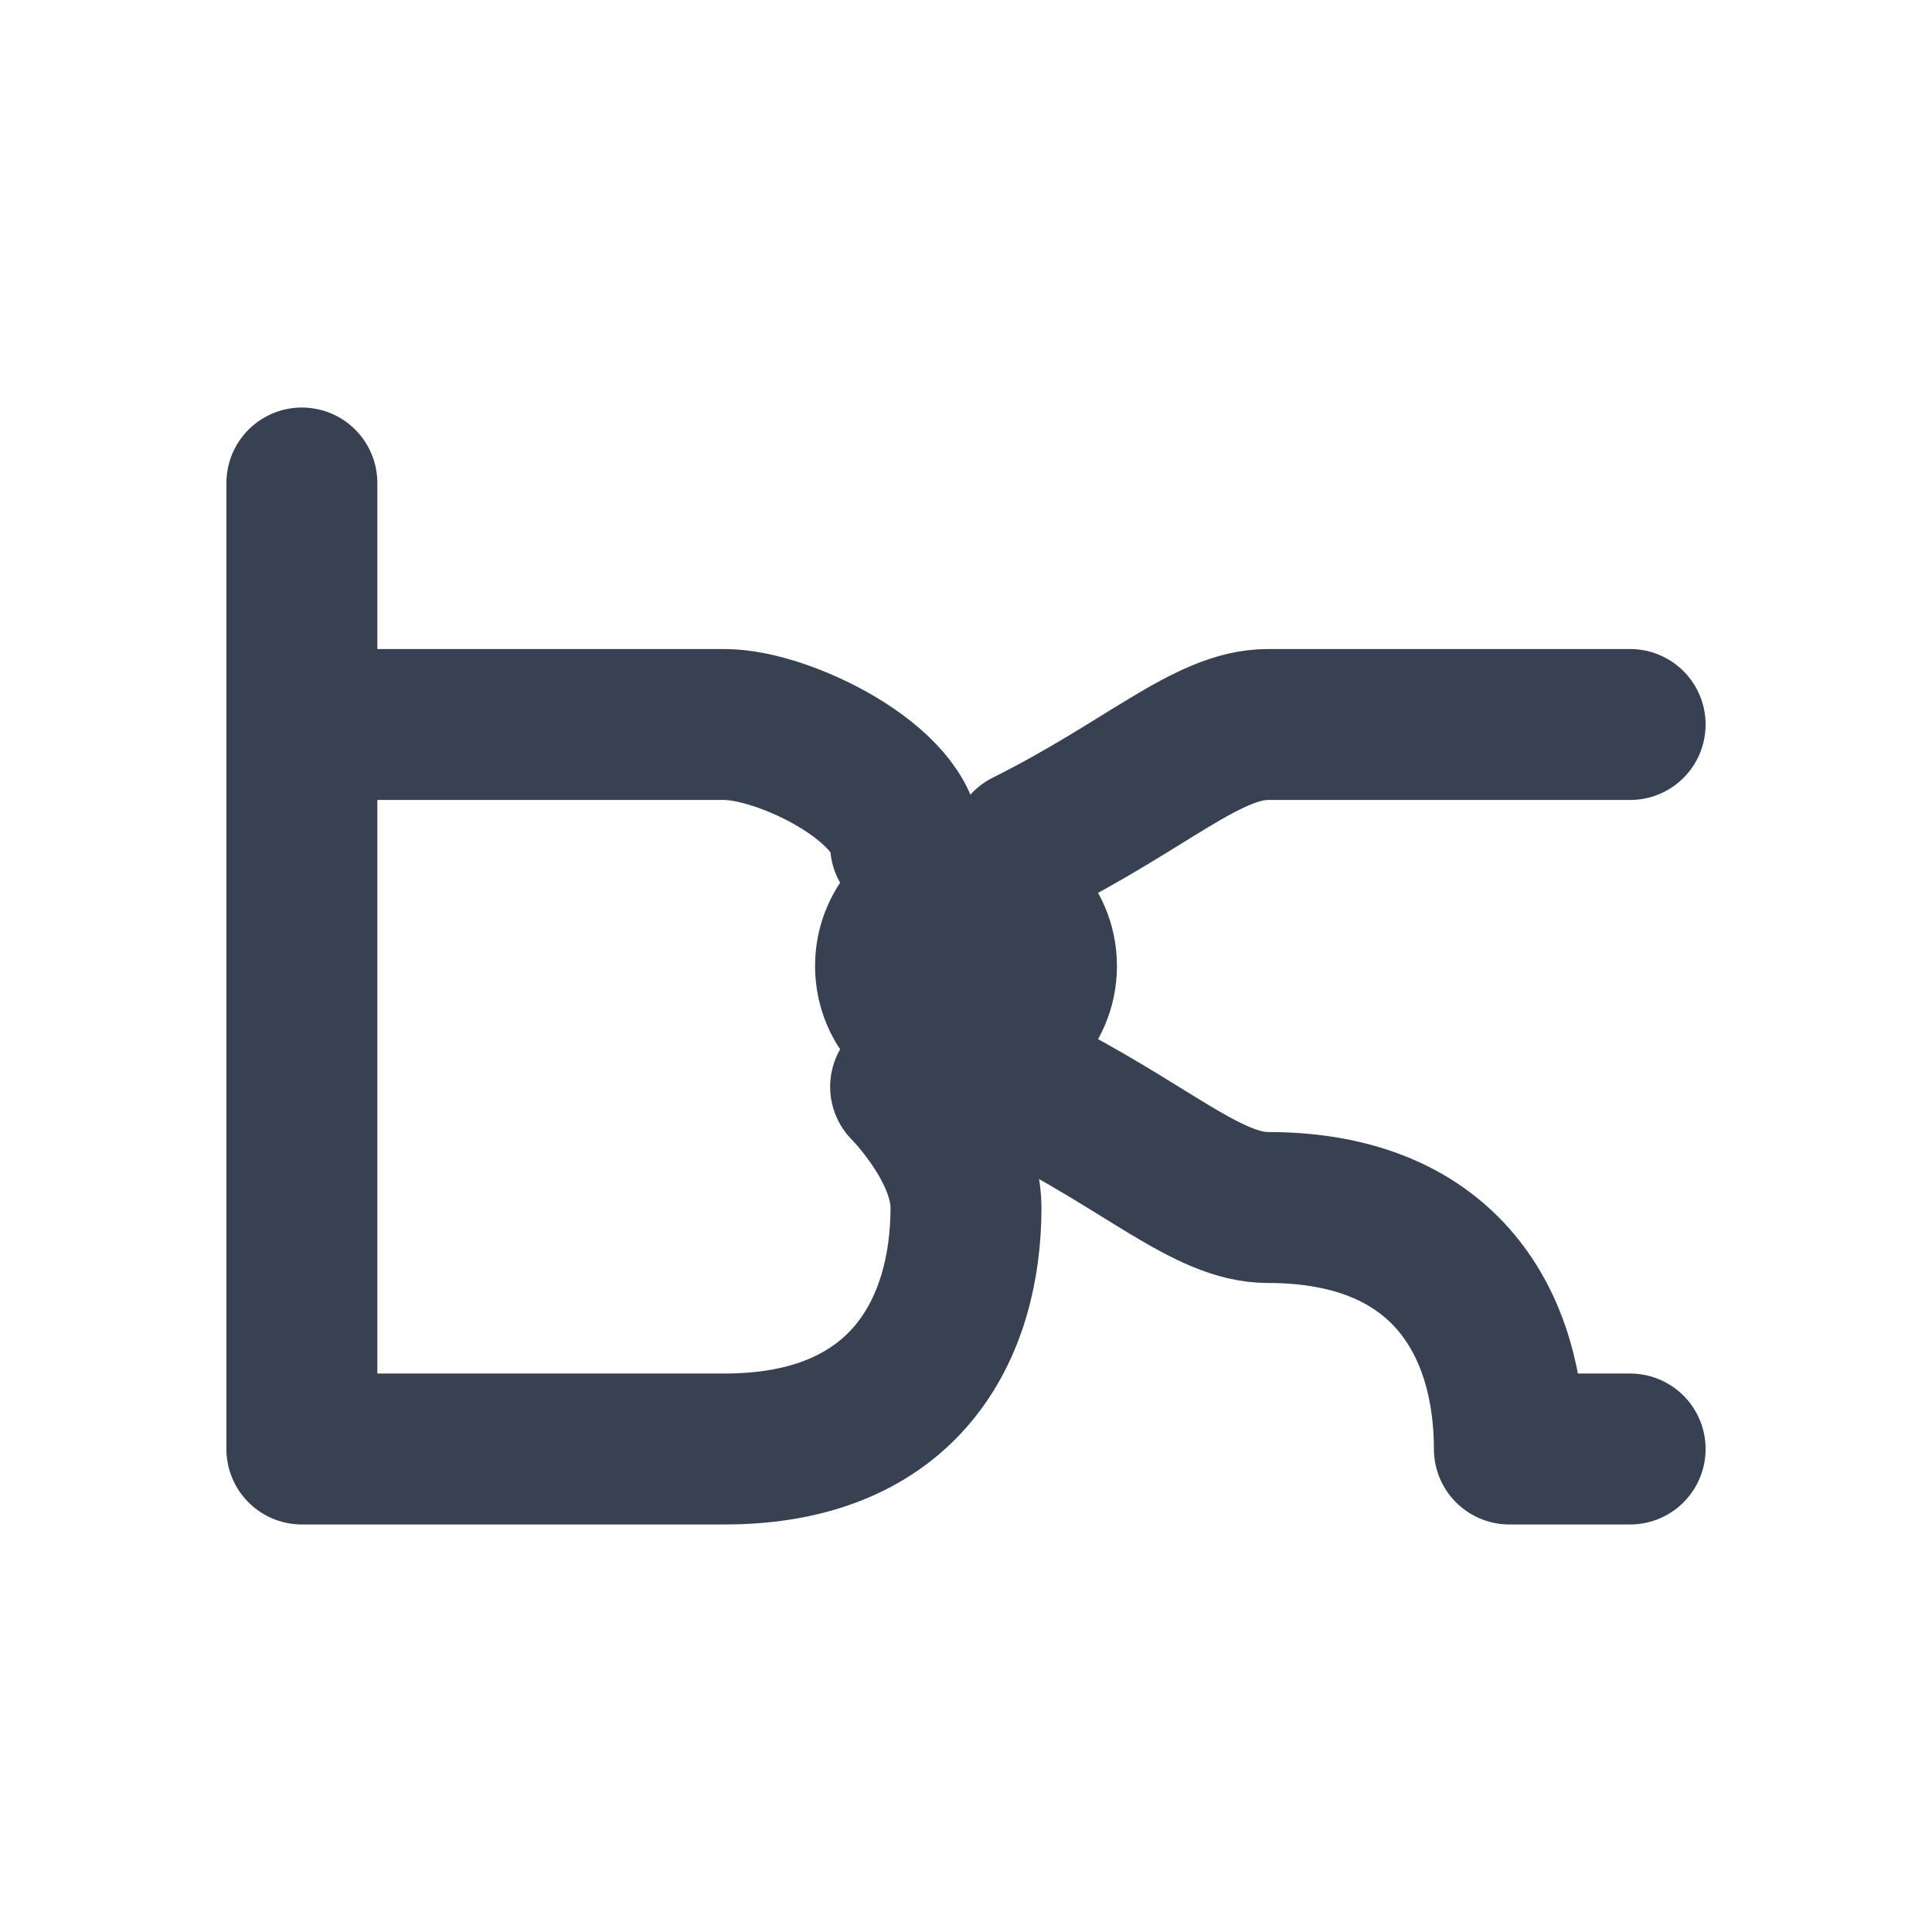
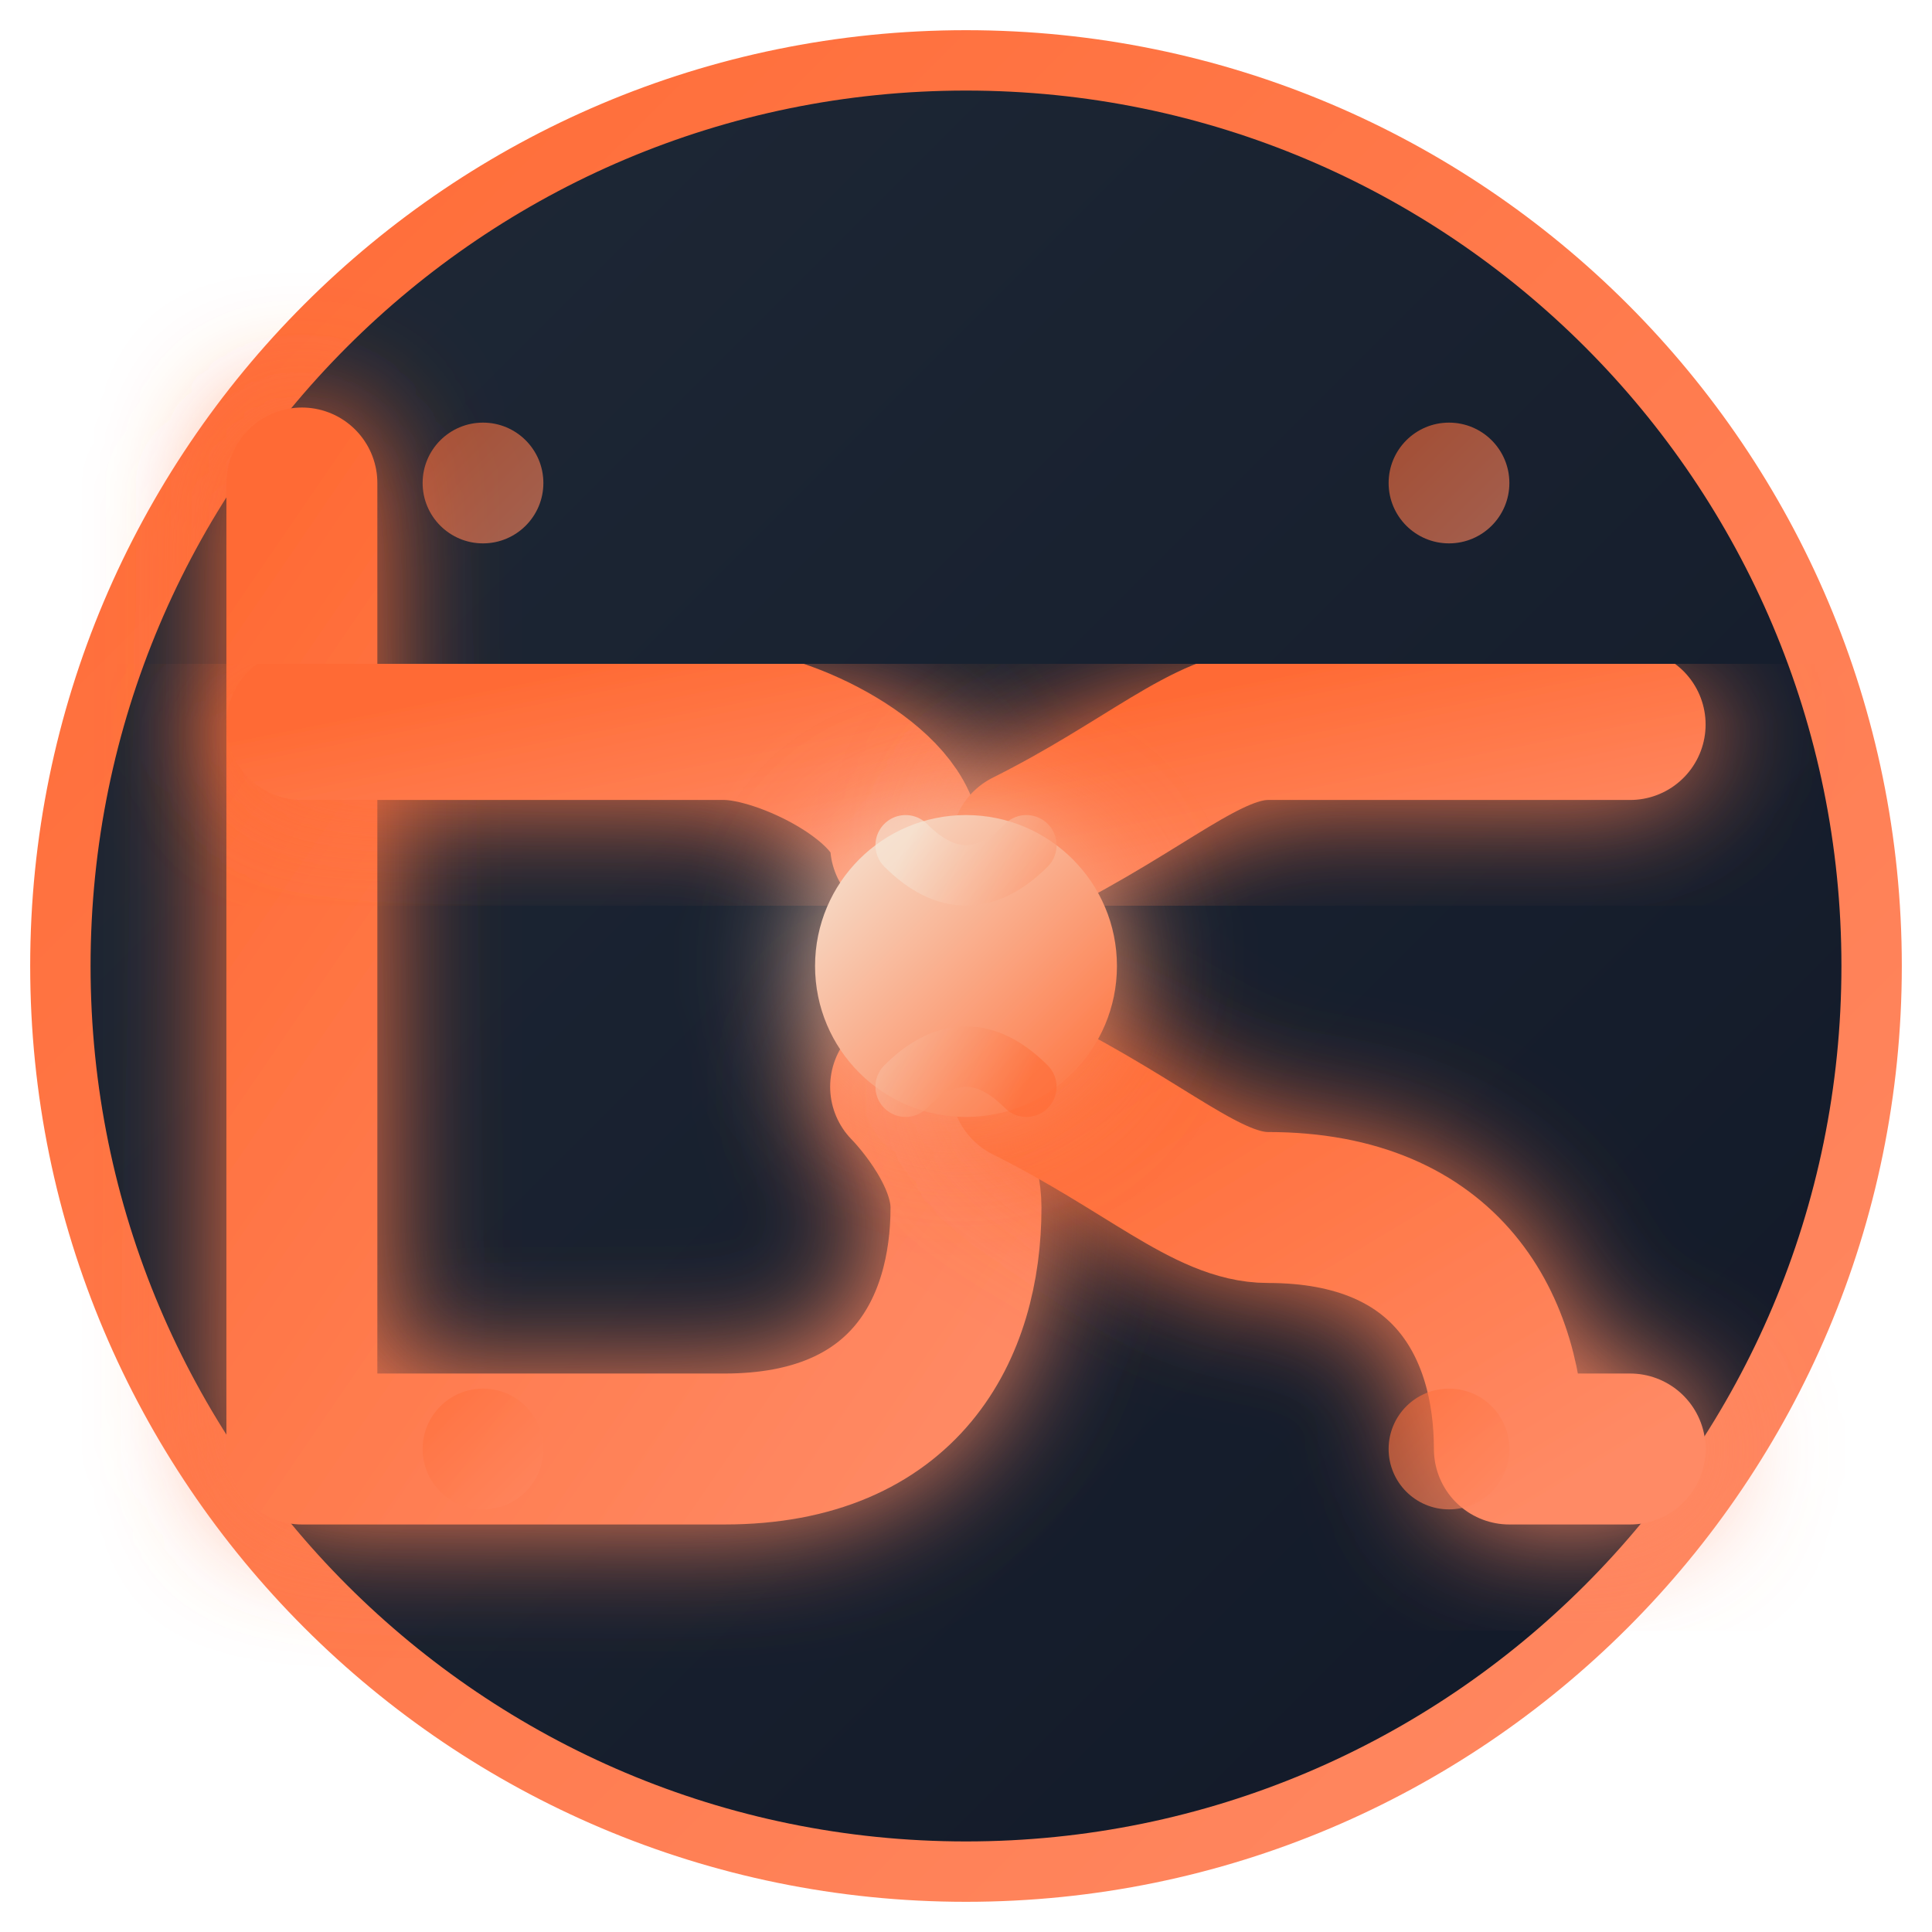
<svg xmlns="http://www.w3.org/2000/svg" width="32" height="32" viewBox="0 0 32 32" fill="none">
-   <path d="M5 8 L5 24 L12 24 C15 24 16 22 16 20 C16 19 15 18 15 18" stroke="#374151" stroke-width="2.5" stroke-linecap="round" stroke-linejoin="round" fill="none" />
-   <path d="M5 12 L12 12 C13 12 15 13 15 14" stroke="#374151" stroke-width="2.5" stroke-linecap="round" stroke-linejoin="round" fill="none" />
-   <path d="M17 14 C19 13 20 12 21 12 L27 12" stroke="#374151" stroke-width="2.5" stroke-linecap="round" stroke-linejoin="round" fill="none" />
-   <path d="M17 18 C19 19 20 20 21 20 C24 20 25 22 25 24 L27 24" stroke="#374151" stroke-width="2.5" stroke-linecap="round" stroke-linejoin="round" fill="none" />
-   <circle cx="16" cy="16" r="2.5" fill="#374151" />
-   <path d="M15 14 Q16 15 17 14 M15 18 Q16 17 17 18" stroke="#374151" stroke-width="0.8" fill="none" stroke-linecap="round" opacity="0.4" />
+   <defs>
+     <linearGradient id="bgGradient" x1="0%" y1="0%" x2="100%" y2="100%">
+       <stop offset="0%" style="stop-color:#1F2937;stop-opacity:1" />
+       <stop offset="100%" style="stop-color:#111827;stop-opacity:1" />
+     </linearGradient>
+     <linearGradient id="strokeGradient" x1="0%" y1="0%" x2="100%" y2="100%">
+       <stop offset="0%" style="stop-color:#FF6B35;stop-opacity:1" />
+       <stop offset="100%" style="stop-color:#FF8A65;stop-opacity:1" />
+     </linearGradient>
+     <linearGradient id="centerGradient" x1="0%" y1="0%" x2="100%" y2="100%">
+       <stop offset="0%" style="stop-color:#F5E9DA;stop-opacity:1" />
+       <stop offset="100%" style="stop-color:#FF6B35;stop-opacity:1" />
+     </linearGradient>
+     <filter id="glow" x="-50%" y="-50%" width="200%" height="200%">
+       <feGaussianBlur stdDeviation="1" result="coloredBlur" />
+       <feMerge>
+         <feMergeNode in="coloredBlur" />
+         <feMergeNode in="SourceGraphic" />
+       </feMerge>
+     </filter>
+   </defs>
+   <circle cx="16" cy="16" r="15" fill="url(#bgGradient)" stroke="url(#strokeGradient)" stroke-width="1" />
+   <path d="M5 8 L5 24 L12 24 C15 24 16 22 16 20 C16 19 15 18 15 18" stroke="url(#strokeGradient)" stroke-width="2.5" stroke-linecap="round" stroke-linejoin="round" fill="none" filter="url(#glow)" />
+   <path d="M5 12 L12 12 C13 12 15 13 15 14" stroke="url(#strokeGradient)" stroke-width="2.5" stroke-linecap="round" stroke-linejoin="round" fill="none" filter="url(#glow)" />
+   <path d="M17 14 C19 13 20 12 21 12 L27 12" stroke="url(#strokeGradient)" stroke-width="2.5" stroke-linecap="round" stroke-linejoin="round" fill="none" filter="url(#glow)" />
+   <path d="M17 18 C19 19 20 20 21 20 C24 20 25 22 25 24 L27 24" stroke="url(#strokeGradient)" stroke-width="2.5" stroke-linecap="round" stroke-linejoin="round" fill="none" filter="url(#glow)" />
+   <circle cx="16" cy="16" r="2.5" fill="url(#centerGradient)" filter="url(#glow)" />
+   <path d="M15 14 Q16 15 17 14 M15 18 Q16 17 17 18" stroke="url(#centerGradient)" stroke-width="1" fill="none" stroke-linecap="round" opacity="0.6" />
+   <circle cx="8" cy="8" r="1" fill="url(#strokeGradient)" opacity="0.6" />
+   <circle cx="24" cy="8" r="1" fill="url(#strokeGradient)" opacity="0.6" />
+   <circle cx="8" cy="24" r="1" fill="url(#strokeGradient)" opacity="0.6" />
+   <circle cx="24" cy="24" r="1" fill="url(#strokeGradient)" opacity="0.6" />
</svg>
